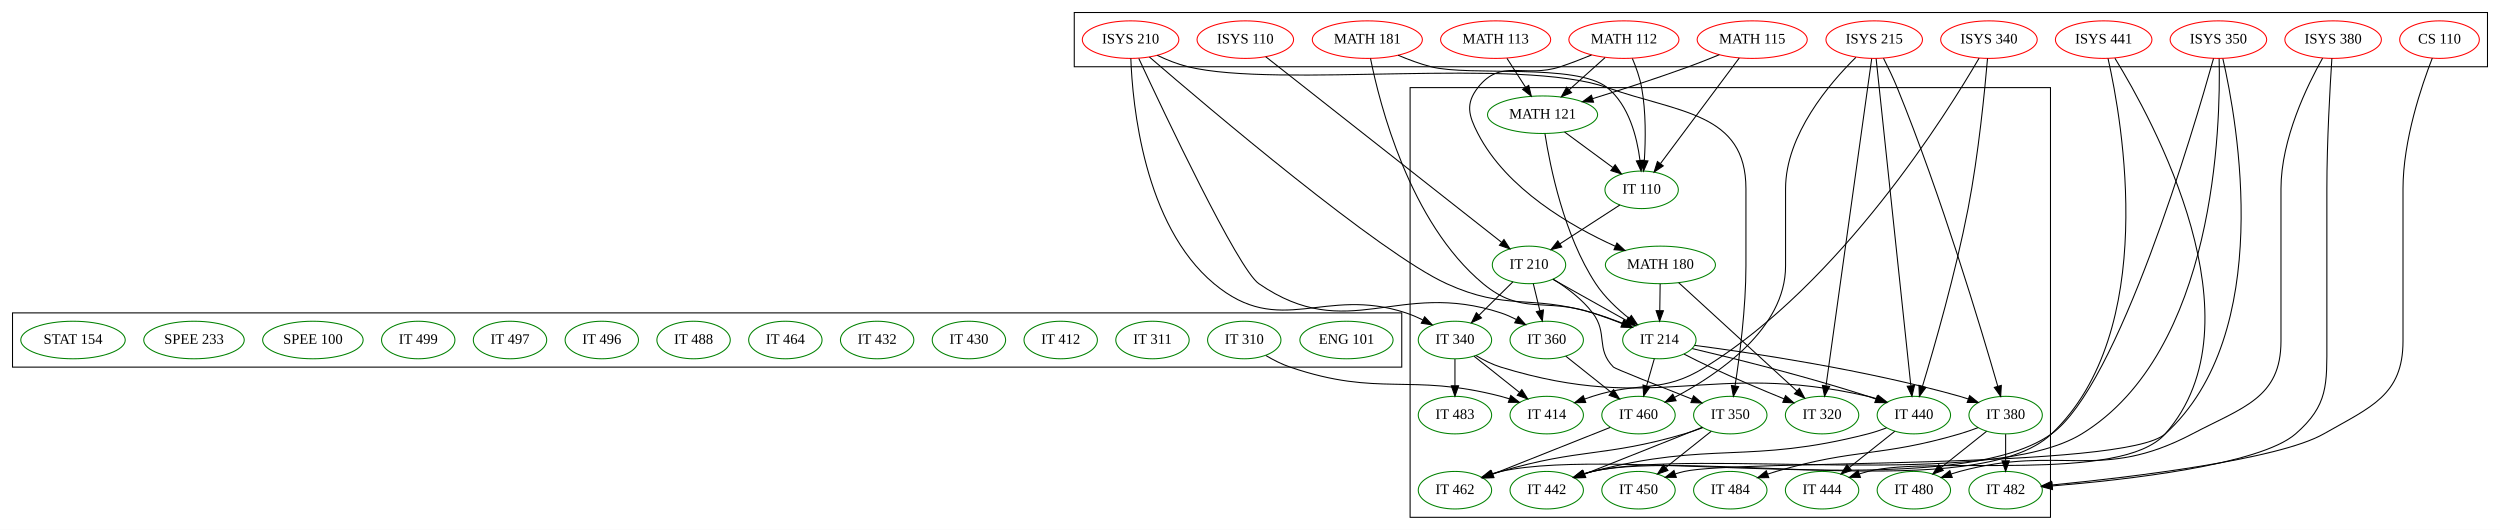
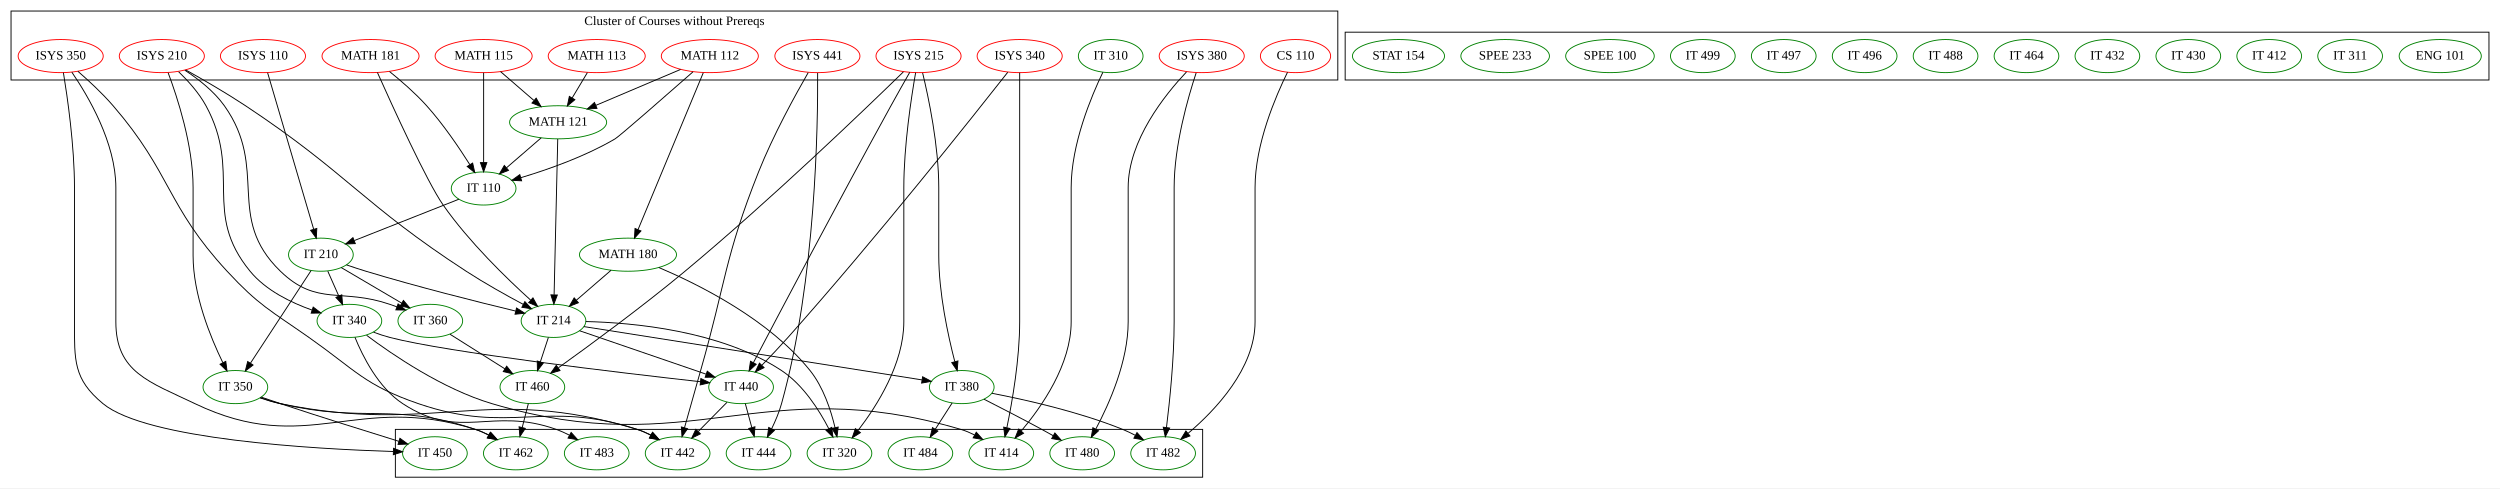
- <svg xmlns="http://www.w3.org/2000/svg" width="2397pt" height="508pt" viewBox="0.00 0.00 2397.00 508.00">
-   <g id="graph0" class="graph" transform="scale(1 1) rotate(0) translate(4 504)">
-     <polygon fill="white" stroke="transparent" points="-4,4 -4,-504 2393,-504 2393,4 -4,4" />
+ <svg xmlns="http://www.w3.org/2000/svg" width="2719pt" height="531pt" viewBox="0.00 0.00 2719.00 531.00">
+   <g id="graph0" class="graph" transform="scale(1 1) rotate(0) translate(4 527)">
+     <polygon fill="white" stroke="transparent" points="-4,4 -4,-527 2715,-527 2715,4 -4,4" />
    <g id="clust1" class="cluster">
-       <polygon fill="none" stroke="black" points="1348,-8 1348,-420 1962,-420 1962,-8 1348,-8" />
-     </g>
-     <g id="clust2" class="cluster">
-       <polygon fill="none" stroke="black" points="8,-152 8,-204 1340,-204 1340,-152 8,-152" />
+       <polygon fill="none" stroke="black" points="8,-440 8,-515 1451,-515 1451,-440 8,-440" />
+       <text text-anchor="middle" x="729.5" y="-499.8" font-family="Times New Roman,serif" font-size="14.00">Cluster of Courses without Prereqs</text>
    </g>
    <g id="clust3" class="cluster">
-       <polygon fill="none" stroke="black" points="1026,-440 1026,-492 2381,-492 2381,-440 1026,-440" />
+       <polygon fill="none" stroke="black" points="426,-8 426,-60 1304,-60 1304,-8 426,-8" />
+     </g>
+     <g id="clust4" class="cluster">
+       <polygon fill="none" stroke="black" points="1459,-440 1459,-492 2703,-492 2703,-440 1459,-440" />
    </g>
    <g id="node1" class="node">
-       <ellipse fill="none" stroke="green" cx="1570" cy="-322" rx="35.19" ry="18" />
-       <text text-anchor="middle" x="1570" y="-318.3" font-family="Times New Roman,serif" font-size="14.00">IT 110</text>
+       <ellipse fill="none" stroke="green" cx="522" cy="-322" rx="35.19" ry="18" />
+       <text text-anchor="middle" x="522" y="-318.3" font-family="Times New Roman,serif" font-size="14.00">IT 110</text>
    </g>
    <g id="node2" class="node">
-       <ellipse fill="none" stroke="green" cx="1462" cy="-250" rx="35.19" ry="18" />
-       <text text-anchor="middle" x="1462" y="-246.3" font-family="Times New Roman,serif" font-size="14.00">IT 210</text>
+       <ellipse fill="none" stroke="green" cx="345" cy="-250" rx="35.19" ry="18" />
+       <text text-anchor="middle" x="345" y="-246.3" font-family="Times New Roman,serif" font-size="14.00">IT 210</text>
    </g>
    <g id="edge5" class="edge">
-       <path fill="none" stroke="black" d="M1549.18,-307.5C1532.85,-296.92 1509.91,-282.05 1491.66,-270.22" />
-       <polygon fill="black" stroke="black" points="1493.42,-267.2 1483.13,-264.69 1489.62,-273.07 1493.42,-267.2" />
+       <path fill="none" stroke="black" d="M495.12,-310.37C464.75,-298.36 415.17,-278.75 381.36,-265.38" />
+       <polygon fill="black" stroke="black" points="382.43,-262.04 371.84,-261.62 379.86,-268.55 382.43,-262.04" />
    </g>
    <g id="node3" class="node">
-       <ellipse fill="none" stroke="green" cx="1587" cy="-178" rx="35.19" ry="18" />
-       <text text-anchor="middle" x="1587" y="-174.3" font-family="Times New Roman,serif" font-size="14.00">IT 214</text>
+       <ellipse fill="none" stroke="green" cx="598" cy="-178" rx="35.19" ry="18" />
+       <text text-anchor="middle" x="598" y="-174.3" font-family="Times New Roman,serif" font-size="14.00">IT 214</text>
    </g>
    <g id="edge7" class="edge">
-       <path fill="none" stroke="black" d="M1484.93,-236.16C1504.66,-225.11 1533.34,-209.05 1555.28,-196.77" />
-       <polygon fill="black" stroke="black" points="1557.2,-199.7 1564.22,-191.76 1553.78,-193.59 1557.2,-199.7" />
+       <path fill="none" stroke="black" d="M372.86,-238.9C379.74,-236.53 387.11,-234.09 394,-232 449.85,-215.08 515.29,-198.68 556.69,-188.71" />
+       <polygon fill="black" stroke="black" points="557.77,-192.05 566.68,-186.31 556.14,-185.24 557.77,-192.05" />
    </g>
    <g id="node5" class="node">
-       <ellipse fill="none" stroke="green" cx="1391" cy="-178" rx="35.19" ry="18" />
-       <text text-anchor="middle" x="1391" y="-174.3" font-family="Times New Roman,serif" font-size="14.00">IT 340</text>
+       <ellipse fill="none" stroke="green" cx="376" cy="-178" rx="35.19" ry="18" />
+       <text text-anchor="middle" x="376" y="-174.3" font-family="Times New Roman,serif" font-size="14.00">IT 340</text>
    </g>
    <g id="edge15" class="edge">
-       <path fill="none" stroke="black" d="M1446.59,-233.81C1437.14,-224.49 1424.86,-212.38 1414.24,-201.91" />
-       <polygon fill="black" stroke="black" points="1416.45,-199.17 1406.87,-194.64 1411.53,-204.16 1416.45,-199.17" />
+       <path fill="none" stroke="black" d="M352.5,-232.05C356.08,-223.97 360.45,-214.12 364.44,-205.11" />
+       <polygon fill="black" stroke="black" points="367.72,-206.35 368.56,-195.79 361.32,-203.52 367.72,-206.35" />
    </g>
    <g id="node6" class="node">
-       <ellipse fill="none" stroke="green" cx="1655" cy="-106" rx="35.19" ry="18" />
-       <text text-anchor="middle" x="1655" y="-102.3" font-family="Times New Roman,serif" font-size="14.00">IT 350</text>
+       <ellipse fill="none" stroke="green" cx="252" cy="-106" rx="35.19" ry="18" />
+       <text text-anchor="middle" x="252" y="-102.3" font-family="Times New Roman,serif" font-size="14.00">IT 350</text>
    </g>
    <g id="edge17" class="edge">
-       <path fill="none" stroke="black" d="M1485.14,-236.36C1497.78,-228.47 1512.87,-217.29 1523,-204 1538.01,-184.31 1525.62,-169.64 1543,-152 1544.44,-150.54 1586.12,-133.99 1618.22,-121.38" />
-       <polygon fill="black" stroke="black" points="1619.79,-124.53 1627.82,-117.61 1617.23,-118.01 1619.79,-124.53" />
+       <path fill="none" stroke="black" d="M334.33,-232.71C318.16,-208.02 287.32,-160.93 268.32,-131.92" />
+       <polygon fill="black" stroke="black" points="271.24,-129.98 262.83,-123.54 265.38,-133.82 271.24,-129.98" />
    </g>
    <g id="node7" class="node">
-       <ellipse fill="none" stroke="green" cx="1479" cy="-178" rx="35.19" ry="18" />
-       <text text-anchor="middle" x="1479" y="-174.3" font-family="Times New Roman,serif" font-size="14.00">IT 360</text>
+       <ellipse fill="none" stroke="green" cx="464" cy="-178" rx="35.19" ry="18" />
+       <text text-anchor="middle" x="464" y="-174.3" font-family="Times New Roman,serif" font-size="14.00">IT 360</text>
    </g>
    <g id="edge19" class="edge">
-       <path fill="none" stroke="black" d="M1466.12,-232.05C1468.01,-224.26 1470.3,-214.82 1472.42,-206.08" />
-       <polygon fill="black" stroke="black" points="1475.85,-206.82 1474.8,-196.28 1469.04,-205.17 1475.85,-206.82" />
+       <path fill="none" stroke="black" d="M367.1,-236C385.61,-225.11 412.22,-209.46 432.88,-197.31" />
+       <polygon fill="black" stroke="black" points="434.77,-200.26 441.61,-192.17 431.22,-194.22 434.77,-200.26" />
    </g>
    <g id="node4" class="node">
-       <ellipse fill="none" stroke="green" cx="1743" cy="-106" rx="35.19" ry="18" />
-       <text text-anchor="middle" x="1743" y="-102.3" font-family="Times New Roman,serif" font-size="14.00">IT 320</text>
+       <ellipse fill="none" stroke="green" cx="909" cy="-34" rx="35.19" ry="18" />
+       <text text-anchor="middle" x="909" y="-30.3" font-family="Times New Roman,serif" font-size="14.00">IT 320</text>
    </g>
    <g id="edge12" class="edge">
-       <path fill="none" stroke="black" d="M1610.75,-164.44C1618.72,-160.34 1627.69,-155.86 1636,-152 1659.19,-141.22 1685.68,-130.07 1706.51,-121.57" />
-       <polygon fill="black" stroke="black" points="1707.99,-124.74 1715.94,-117.74 1705.35,-118.26 1707.99,-124.74" />
+       <path fill="none" stroke="black" d="M633.1,-177.29C684.1,-176.09 779.83,-167.61 846,-124 869.47,-108.53 886.91,-81.07 897.42,-60.72" />
+       <polygon fill="black" stroke="black" points="900.6,-62.19 901.88,-51.67 894.32,-59.09 900.6,-62.19" />
    </g>
    <g id="node8" class="node">
-       <ellipse fill="none" stroke="green" cx="1919" cy="-106" rx="35.19" ry="18" />
-       <text text-anchor="middle" x="1919" y="-102.3" font-family="Times New Roman,serif" font-size="14.00">IT 380</text>
+       <ellipse fill="none" stroke="green" cx="1042" cy="-106" rx="35.19" ry="18" />
+       <text text-anchor="middle" x="1042" y="-102.3" font-family="Times New Roman,serif" font-size="14.00">IT 380</text>
    </g>
    <g id="edge21" class="edge">
-       <path fill="none" stroke="black" d="M1620.72,-172.87C1674.99,-165.77 1784.73,-149.5 1875,-124 1877.64,-123.25 1880.35,-122.41 1883.05,-121.51" />
-       <polygon fill="black" stroke="black" points="1884.5,-124.71 1892.75,-118.06 1882.15,-118.12 1884.5,-124.71" />
+       <path fill="none" stroke="black" d="M631.01,-171.8C710.08,-159.33 910.3,-127.76 998.8,-113.81" />
+       <polygon fill="black" stroke="black" points="999.44,-117.25 1008.77,-112.24 998.35,-110.34 999.44,-117.25" />
    </g>
    <g id="node10" class="node">
-       <ellipse fill="none" stroke="green" cx="1831" cy="-106" rx="35.19" ry="18" />
-       <text text-anchor="middle" x="1831" y="-102.3" font-family="Times New Roman,serif" font-size="14.00">IT 440</text>
+       <ellipse fill="none" stroke="green" cx="802" cy="-106" rx="35.19" ry="18" />
+       <text text-anchor="middle" x="802" y="-102.3" font-family="Times New Roman,serif" font-size="14.00">IT 440</text>
    </g>
    <g id="edge26" class="edge">
-       <path fill="none" stroke="black" d="M1618.49,-169.79C1658.15,-160.44 1728.23,-143.08 1787,-124 1789.54,-123.18 1792.15,-122.28 1794.77,-121.36" />
-       <polygon fill="black" stroke="black" points="1796,-124.63 1804.18,-117.9 1793.58,-118.06 1796,-124.63" />
+       <path fill="none" stroke="black" d="M626.37,-167.27C662.19,-154.97 723.98,-133.77 763.9,-120.07" />
+       <polygon fill="black" stroke="black" points="765.22,-123.32 773.55,-116.76 762.95,-116.7 765.22,-123.32" />
    </g>
    <g id="node14" class="node">
-       <ellipse fill="none" stroke="green" cx="1567" cy="-106" rx="35.19" ry="18" />
-       <text text-anchor="middle" x="1567" y="-102.3" font-family="Times New Roman,serif" font-size="14.00">IT 460</text>
+       <ellipse fill="none" stroke="green" cx="575" cy="-106" rx="35.19" ry="18" />
+       <text text-anchor="middle" x="575" y="-102.3" font-family="Times New Roman,serif" font-size="14.00">IT 460</text>
    </g>
    <g id="edge38" class="edge">
-       <path fill="none" stroke="black" d="M1582.16,-160.05C1579.93,-152.26 1577.23,-142.82 1574.74,-134.08" />
-       <polygon fill="black" stroke="black" points="1578.05,-132.93 1571.94,-124.28 1571.32,-134.85 1578.05,-132.93" />
+       <path fill="none" stroke="black" d="M592.43,-160.05C589.8,-152.06 586.61,-142.33 583.67,-133.4" />
+       <polygon fill="black" stroke="black" points="586.96,-132.2 580.52,-123.79 580.31,-134.38 586.96,-132.2" />
    </g>
    <g id="node9" class="node">
-       <ellipse fill="none" stroke="green" cx="1479" cy="-106" rx="35.19" ry="18" />
-       <text text-anchor="middle" x="1479" y="-102.3" font-family="Times New Roman,serif" font-size="14.00">IT 414</text>
+       <ellipse fill="none" stroke="green" cx="1085" cy="-34" rx="35.19" ry="18" />
+       <text text-anchor="middle" x="1085" y="-30.3" font-family="Times New Roman,serif" font-size="14.00">IT 414</text>
    </g>
    <g id="edge24" class="edge">
-       <path fill="none" stroke="black" d="M1409.23,-162.5C1421.86,-152.45 1438.85,-138.93 1452.91,-127.75" />
-       <polygon fill="black" stroke="black" points="1455.14,-130.45 1460.79,-121.49 1450.78,-124.97 1455.14,-130.45" />
+       <path fill="none" stroke="black" d="M394.71,-162.32C422.57,-141.42 477.45,-103.87 531,-88 748.66,-23.51 823.2,-123.99 1041,-60 1046.03,-58.52 1051.11,-56.37 1055.94,-53.94" />
+       <polygon fill="black" stroke="black" points="1057.78,-56.93 1064.85,-49.04 1054.4,-50.8 1057.78,-56.93" />
    </g>
    <g id="edge27" class="edge">
-       <path fill="none" stroke="black" d="M1411.19,-163.08C1418.39,-158.78 1426.77,-154.53 1435,-152 1585.02,-105.92 1633.98,-158.87 1787,-124 1789.84,-123.35 1792.75,-122.55 1795.64,-121.66" />
-       <polygon fill="black" stroke="black" points="1797.01,-124.9 1805.33,-118.34 1794.74,-118.27 1797.01,-124.9" />
+       <path fill="none" stroke="black" d="M402.2,-165.74C407.98,-163.58 414.13,-161.52 420,-160 483.14,-143.66 671.43,-121.49 757.81,-111.83" />
+       <polygon fill="black" stroke="black" points="758.27,-115.3 767.82,-110.72 757.5,-108.35 758.27,-115.3" />
    </g>
    <g id="node18" class="node">
-       <ellipse fill="none" stroke="green" cx="1391" cy="-106" rx="35.19" ry="18" />
-       <text text-anchor="middle" x="1391" y="-102.3" font-family="Times New Roman,serif" font-size="14.00">IT 483</text>
+       <ellipse fill="none" stroke="green" cx="645" cy="-34" rx="35.19" ry="18" />
+       <text text-anchor="middle" x="645" y="-30.3" font-family="Times New Roman,serif" font-size="14.00">IT 483</text>
    </g>
    <g id="edge49" class="edge">
-       <path fill="none" stroke="black" d="M1391,-159.7C1391,-151.98 1391,-142.71 1391,-134.11" />
-       <polygon fill="black" stroke="black" points="1394.5,-134.1 1391,-124.1 1387.5,-134.1 1394.5,-134.1" />
+       <path fill="none" stroke="black" d="M382.06,-160.15C390.4,-139.58 407.46,-105.38 434,-88 496.96,-46.78 530.09,-85.2 601,-60 605.72,-58.32 610.52,-56.15 615.13,-53.79" />
+       <polygon fill="black" stroke="black" points="617.16,-56.67 624.24,-48.78 613.79,-50.54 617.16,-56.67" />
    </g>
    <g id="node11" class="node">
-       <ellipse fill="none" stroke="green" cx="1479" cy="-34" rx="35.19" ry="18" />
-       <text text-anchor="middle" x="1479" y="-30.3" font-family="Times New Roman,serif" font-size="14.00">IT 442</text>
+       <ellipse fill="none" stroke="green" cx="733" cy="-34" rx="35.19" ry="18" />
+       <text text-anchor="middle" x="733" y="-30.3" font-family="Times New Roman,serif" font-size="14.00">IT 442</text>
    </g>
    <g id="edge30" class="edge">
-       <path fill="none" stroke="black" d="M1627.89,-94.22C1597.7,-82.21 1548.75,-62.74 1515.28,-49.43" />
-       <polygon fill="black" stroke="black" points="1516.44,-46.13 1505.86,-45.68 1513.85,-52.63 1516.44,-46.13" />
+       <path fill="none" stroke="black" d="M278.86,-94.27C285.96,-91.82 293.68,-89.51 301,-88 470.34,-53.14 523.54,-110.16 689,-60 694.02,-58.48 699.09,-56.31 703.92,-53.87" />
+       <polygon fill="black" stroke="black" points="705.76,-56.85 712.82,-48.96 702.38,-50.72 705.76,-56.85" />
    </g>
    <g id="node13" class="node">
-       <ellipse fill="none" stroke="green" cx="1567" cy="-34" rx="35.19" ry="18" />
-       <text text-anchor="middle" x="1567" y="-30.3" font-family="Times New Roman,serif" font-size="14.00">IT 450</text>
+       <ellipse fill="none" stroke="green" cx="469" cy="-34" rx="35.19" ry="18" />
+       <text text-anchor="middle" x="469" y="-30.3" font-family="Times New Roman,serif" font-size="14.00">IT 450</text>
    </g>
    <g id="edge36" class="edge">
-       <path fill="none" stroke="black" d="M1636.77,-90.5C1624.14,-80.45 1607.15,-66.93 1593.09,-55.75" />
-       <polygon fill="black" stroke="black" points="1595.22,-52.97 1585.21,-49.49 1590.86,-58.45 1595.22,-52.97" />
+       <path fill="none" stroke="black" d="M280.2,-95.06C287,-92.71 294.25,-90.24 301,-88 345,-73.43 395.78,-57.54 429.89,-46.99" />
+       <polygon fill="black" stroke="black" points="430.96,-50.33 439.48,-44.03 428.89,-43.64 430.96,-50.33" />
    </g>
    <g id="node15" class="node">
-       <ellipse fill="none" stroke="green" cx="1391" cy="-34" rx="35.19" ry="18" />
-       <text text-anchor="middle" x="1391" y="-30.3" font-family="Times New Roman,serif" font-size="14.00">IT 462</text>
+       <ellipse fill="none" stroke="green" cx="557" cy="-34" rx="35.19" ry="18" />
+       <text text-anchor="middle" x="557" y="-30.3" font-family="Times New Roman,serif" font-size="14.00">IT 462</text>
    </g>
    <g id="edge41" class="edge">
-       <path fill="none" stroke="black" d="M1628.72,-94.03C1622.94,-91.84 1616.82,-89.71 1611,-88 1534.38,-65.53 1511.62,-74.47 1435,-52 1432.36,-51.23 1429.67,-50.37 1426.96,-49.45" />
-       <polygon fill="black" stroke="black" points="1427.87,-46.06 1417.28,-45.97 1425.51,-52.65 1427.87,-46.06" />
+       <path fill="none" stroke="black" d="M279.18,-94.47C286.21,-92.06 293.82,-89.7 301,-88 393.48,-66.09 422.9,-90.26 513,-60 517.75,-58.41 522.56,-56.28 527.18,-53.94" />
+       <polygon fill="black" stroke="black" points="529.21,-56.82 536.29,-48.94 525.84,-50.69 529.21,-56.82" />
    </g>
    <g id="edge39" class="edge">
-       <path fill="none" stroke="black" d="M1497.23,-162.5C1509.86,-152.45 1526.85,-138.93 1540.91,-127.75" />
-       <polygon fill="black" stroke="black" points="1543.14,-130.45 1548.79,-121.49 1538.78,-124.97 1543.14,-130.45" />
+       <path fill="none" stroke="black" d="M485.4,-163.5C502.37,-152.8 526.28,-137.72 545.13,-125.83" />
+       <polygon fill="black" stroke="black" points="547.07,-128.75 553.66,-120.46 543.34,-122.83 547.07,-128.75" />
    </g>
    <g id="node16" class="node">
-       <ellipse fill="none" stroke="green" cx="1831" cy="-34" rx="35.19" ry="18" />
-       <text text-anchor="middle" x="1831" y="-30.3" font-family="Times New Roman,serif" font-size="14.00">IT 480</text>
+       <ellipse fill="none" stroke="green" cx="1173" cy="-34" rx="35.19" ry="18" />
+       <text text-anchor="middle" x="1173" y="-30.3" font-family="Times New Roman,serif" font-size="14.00">IT 480</text>
    </g>
    <g id="edge44" class="edge">
-       <path fill="none" stroke="black" d="M1900.77,-90.5C1888.14,-80.45 1871.15,-66.93 1857.09,-55.75" />
-       <polygon fill="black" stroke="black" points="1859.22,-52.97 1849.21,-49.49 1854.86,-58.45 1859.22,-52.97" />
+       <path fill="none" stroke="black" d="M1066.14,-92.84C1083.67,-83.92 1107.92,-71.43 1129,-60 1133.02,-57.82 1137.22,-55.49 1141.37,-53.17" />
+       <polygon fill="black" stroke="black" points="1143.27,-56.11 1150.26,-48.15 1139.83,-50.02 1143.27,-56.11" />
    </g>
    <g id="node17" class="node">
-       <ellipse fill="none" stroke="green" cx="1919" cy="-34" rx="35.19" ry="18" />
-       <text text-anchor="middle" x="1919" y="-30.3" font-family="Times New Roman,serif" font-size="14.00">IT 482</text>
+       <ellipse fill="none" stroke="green" cx="1261" cy="-34" rx="35.19" ry="18" />
+       <text text-anchor="middle" x="1261" y="-30.3" font-family="Times New Roman,serif" font-size="14.00">IT 482</text>
    </g>
    <g id="edge46" class="edge">
-       <path fill="none" stroke="black" d="M1919,-87.7C1919,-79.98 1919,-70.71 1919,-62.11" />
-       <polygon fill="black" stroke="black" points="1922.5,-62.1 1919,-52.1 1915.5,-62.1 1922.5,-62.1" />
+       <path fill="none" stroke="black" d="M1074.75,-99.28C1110.54,-92.41 1169.16,-79.34 1217,-60 1221.55,-58.16 1226.2,-55.94 1230.7,-53.58" />
+       <polygon fill="black" stroke="black" points="1232.58,-56.54 1239.64,-48.64 1229.19,-50.42 1232.58,-56.54" />
    </g>
    <g id="node19" class="node">
-       <ellipse fill="none" stroke="green" cx="1655" cy="-34" rx="35.19" ry="18" />
-       <text text-anchor="middle" x="1655" y="-30.3" font-family="Times New Roman,serif" font-size="14.00">IT 484</text>
+       <ellipse fill="none" stroke="green" cx="997" cy="-34" rx="35.19" ry="18" />
+       <text text-anchor="middle" x="997" y="-30.3" font-family="Times New Roman,serif" font-size="14.00">IT 484</text>
    </g>
    <g id="edge50" class="edge">
-       <path fill="none" stroke="black" d="M1892.72,-94.03C1886.94,-91.84 1880.82,-89.71 1875,-88 1798.38,-65.53 1775.62,-74.47 1699,-52 1696.36,-51.23 1693.67,-50.37 1690.96,-49.45" />
-       <polygon fill="black" stroke="black" points="1691.87,-46.06 1681.28,-45.97 1689.51,-52.65 1691.87,-46.06" />
+       <path fill="none" stroke="black" d="M1031.56,-88.76C1026.13,-80.32 1019.37,-69.8 1013.27,-60.31" />
+       <polygon fill="black" stroke="black" points="1016.04,-58.15 1007.69,-51.63 1010.16,-61.94 1016.04,-58.15" />
    </g>
    <g id="edge31" class="edge">
-       <path fill="none" stroke="black" d="M1804.8,-93.73C1799.02,-91.57 1792.87,-89.51 1787,-88 1672.32,-58.46 1637.68,-81.54 1523,-52 1520.34,-51.32 1517.62,-50.52 1514.91,-49.65" />
-       <polygon fill="black" stroke="black" points="1515.79,-46.25 1505.2,-46.27 1513.49,-52.86 1515.79,-46.25" />
+       <path fill="none" stroke="black" d="M786.69,-89.46C777.49,-80.13 765.61,-68.09 755.38,-57.7" />
+       <polygon fill="black" stroke="black" points="757.78,-55.16 748.27,-50.49 752.8,-60.07 757.78,-55.16" />
    </g>
    <g id="node12" class="node">
-       <ellipse fill="none" stroke="green" cx="1743" cy="-34" rx="35.19" ry="18" />
-       <text text-anchor="middle" x="1743" y="-30.3" font-family="Times New Roman,serif" font-size="14.00">IT 444</text>
+       <ellipse fill="none" stroke="green" cx="821" cy="-34" rx="35.19" ry="18" />
+       <text text-anchor="middle" x="821" y="-30.3" font-family="Times New Roman,serif" font-size="14.00">IT 444</text>
    </g>
    <g id="edge34" class="edge">
-       <path fill="none" stroke="black" d="M1812.77,-90.5C1800.14,-80.45 1783.15,-66.93 1769.09,-55.75" />
-       <polygon fill="black" stroke="black" points="1771.22,-52.97 1761.21,-49.49 1766.86,-58.45 1771.22,-52.97" />
+       <path fill="none" stroke="black" d="M806.6,-88.05C808.71,-80.26 811.28,-70.82 813.65,-62.08" />
+       <polygon fill="black" stroke="black" points="817.07,-62.84 816.31,-52.28 810.31,-61.01 817.07,-62.84" />
    </g>
    <g id="edge42" class="edge">
-       <path fill="none" stroke="black" d="M1539.89,-94.22C1509.7,-82.21 1460.75,-62.74 1427.28,-49.43" />
-       <polygon fill="black" stroke="black" points="1428.44,-46.13 1417.86,-45.68 1425.85,-52.63 1428.44,-46.13" />
+       <path fill="none" stroke="black" d="M570.64,-88.05C568.64,-80.26 566.21,-70.82 563.96,-62.08" />
+       <polygon fill="black" stroke="black" points="567.32,-61.09 561.44,-52.28 560.54,-62.83 567.32,-61.09" />
    </g>
    <g id="node20" class="node">
-       <ellipse fill="none" stroke="green" cx="1475" cy="-394" rx="52.79" ry="18" />
-       <text text-anchor="middle" x="1475" y="-390.3" font-family="Times New Roman,serif" font-size="14.00">MATH 121</text>
+       <ellipse fill="none" stroke="green" cx="603" cy="-394" rx="52.79" ry="18" />
+       <text text-anchor="middle" x="603" y="-390.3" font-family="Times New Roman,serif" font-size="14.00">MATH 121</text>
    </g>
    <g id="edge3" class="edge">
-       <path fill="none" stroke="black" d="M1496.08,-377.46C1509.7,-367.43 1527.57,-354.27 1542.32,-343.4" />
-       <polygon fill="black" stroke="black" points="1544.62,-346.05 1550.59,-337.3 1540.47,-340.41 1544.62,-346.05" />
+       <path fill="none" stroke="black" d="M584.62,-377.12C573.44,-367.45 559.01,-354.99 546.83,-344.46" />
+       <polygon fill="black" stroke="black" points="549.05,-341.75 539.2,-337.86 544.48,-347.05 549.05,-341.75" />
    </g>
    <g id="edge8" class="edge">
-       <path fill="none" stroke="black" d="M1477.32,-375.7C1482.14,-344.7 1495.42,-278.56 1526,-232 1534.37,-219.26 1546.62,-207.79 1557.95,-198.8" />
-       <polygon fill="black" stroke="black" points="1560.12,-201.55 1565.97,-192.72 1555.89,-195.98 1560.12,-201.55" />
+       <path fill="none" stroke="black" d="M602.6,-375.85C601.73,-338.83 599.69,-251.18 598.64,-206.39" />
+       <polygon fill="black" stroke="black" points="602.14,-206.15 598.4,-196.23 595.14,-206.31 602.14,-206.15" />
    </g>
    <g id="node21" class="node">
-       <ellipse fill="none" stroke="green" cx="1588" cy="-250" rx="52.79" ry="18" />
-       <text text-anchor="middle" x="1588" y="-246.3" font-family="Times New Roman,serif" font-size="14.00">MATH 180</text>
+       <ellipse fill="none" stroke="green" cx="679" cy="-250" rx="52.79" ry="18" />
+       <text text-anchor="middle" x="679" y="-246.3" font-family="Times New Roman,serif" font-size="14.00">MATH 180</text>
    </g>
    <g id="edge9" class="edge">
-       <path fill="none" stroke="black" d="M1587.75,-231.7C1587.64,-223.98 1587.51,-214.71 1587.39,-206.11" />
-       <polygon fill="black" stroke="black" points="1590.89,-206.05 1587.24,-196.1 1583.89,-206.15 1590.89,-206.05" />
+       <path fill="none" stroke="black" d="M660.62,-233.12C649.44,-223.45 635.01,-210.99 622.83,-200.46" />
+       <polygon fill="black" stroke="black" points="625.05,-197.75 615.2,-193.86 620.48,-203.05 625.05,-197.75" />
    </g>
    <g id="edge13" class="edge">
-       <path fill="none" stroke="black" d="M1605.48,-232.99C1633.21,-207.58 1687.37,-157.96 1718.82,-129.16" />
-       <polygon fill="black" stroke="black" points="1721.28,-131.64 1726.29,-122.31 1716.55,-126.48 1721.28,-131.64" />
+       <path fill="none" stroke="black" d="M712.55,-236.04C756.29,-217.52 832.47,-179.48 877,-124 891.48,-105.96 899.72,-80.81 904.19,-61.85" />
+       <polygon fill="black" stroke="black" points="907.62,-62.55 906.31,-52.04 900.78,-61.08 907.62,-62.55" />
    </g>
    <g id="node22" class="node">
-       <ellipse fill="none" stroke="green" cx="1287" cy="-178" rx="44.69" ry="18" />
-       <text text-anchor="middle" x="1287" y="-174.3" font-family="Times New Roman,serif" font-size="14.00">ENG 101</text>
+       <ellipse fill="none" stroke="green" cx="2650" cy="-466" rx="44.69" ry="18" />
+       <text text-anchor="middle" x="2650" y="-462.3" font-family="Times New Roman,serif" font-size="14.00">ENG 101</text>
    </g>
    <g id="node23" class="node">
-       <ellipse fill="none" stroke="green" cx="1189" cy="-178" rx="35.19" ry="18" />
-       <text text-anchor="middle" x="1189" y="-174.3" font-family="Times New Roman,serif" font-size="14.00">IT 310</text>
+       <ellipse fill="none" stroke="green" cx="1204" cy="-466" rx="35.19" ry="18" />
+       <text text-anchor="middle" x="1204" y="-462.3" font-family="Times New Roman,serif" font-size="14.00">IT 310</text>
    </g>
    <g id="edge23" class="edge">
-       <path fill="none" stroke="black" d="M1209.72,-163.09C1216.83,-158.9 1225.01,-154.71 1233,-152 1318.83,-122.87 1347.25,-146.71 1435,-124 1437.66,-123.31 1440.38,-122.51 1443.09,-121.64" />
-       <polygon fill="black" stroke="black" points="1444.51,-124.85 1452.8,-118.26 1442.21,-118.24 1444.51,-124.85" />
+       <path fill="none" stroke="black" d="M1195.5,-448.44C1182.97,-422.45 1161,-370.14 1161,-323 1161,-323 1161,-323 1161,-177 1161,-130.63 1129.1,-84.74 1106.64,-58.18" />
+       <polygon fill="black" stroke="black" points="1109.22,-55.81 1100.02,-50.57 1103.94,-60.41 1109.22,-55.81" />
    </g>
    <g id="node24" class="node">
-       <ellipse fill="none" stroke="green" cx="1101" cy="-178" rx="35.19" ry="18" />
-       <text text-anchor="middle" x="1101" y="-174.3" font-family="Times New Roman,serif" font-size="14.00">IT 311</text>
+       <ellipse fill="none" stroke="green" cx="2552" cy="-466" rx="35.19" ry="18" />
+       <text text-anchor="middle" x="2552" y="-462.3" font-family="Times New Roman,serif" font-size="14.00">IT 311</text>
    </g>
    <g id="node25" class="node">
-       <ellipse fill="none" stroke="green" cx="1013" cy="-178" rx="35.19" ry="18" />
-       <text text-anchor="middle" x="1013" y="-174.3" font-family="Times New Roman,serif" font-size="14.00">IT 412</text>
+       <ellipse fill="none" stroke="green" cx="2464" cy="-466" rx="35.19" ry="18" />
+       <text text-anchor="middle" x="2464" y="-462.3" font-family="Times New Roman,serif" font-size="14.00">IT 412</text>
    </g>
    <g id="node26" class="node">
-       <ellipse fill="none" stroke="green" cx="925" cy="-178" rx="35.19" ry="18" />
-       <text text-anchor="middle" x="925" y="-174.3" font-family="Times New Roman,serif" font-size="14.00">IT 430</text>
+       <ellipse fill="none" stroke="green" cx="2376" cy="-466" rx="35.19" ry="18" />
+       <text text-anchor="middle" x="2376" y="-462.3" font-family="Times New Roman,serif" font-size="14.00">IT 430</text>
    </g>
    <g id="node27" class="node">
-       <ellipse fill="none" stroke="green" cx="837" cy="-178" rx="35.19" ry="18" />
-       <text text-anchor="middle" x="837" y="-174.3" font-family="Times New Roman,serif" font-size="14.00">IT 432</text>
+       <ellipse fill="none" stroke="green" cx="2288" cy="-466" rx="35.19" ry="18" />
+       <text text-anchor="middle" x="2288" y="-462.3" font-family="Times New Roman,serif" font-size="14.00">IT 432</text>
    </g>
    <g id="node28" class="node">
-       <ellipse fill="none" stroke="green" cx="749" cy="-178" rx="35.19" ry="18" />
-       <text text-anchor="middle" x="749" y="-174.3" font-family="Times New Roman,serif" font-size="14.00">IT 464</text>
+       <ellipse fill="none" stroke="green" cx="2200" cy="-466" rx="35.19" ry="18" />
+       <text text-anchor="middle" x="2200" y="-462.3" font-family="Times New Roman,serif" font-size="14.00">IT 464</text>
    </g>
    <g id="node29" class="node">
-       <ellipse fill="none" stroke="green" cx="661" cy="-178" rx="35.19" ry="18" />
-       <text text-anchor="middle" x="661" y="-174.3" font-family="Times New Roman,serif" font-size="14.00">IT 488</text>
+       <ellipse fill="none" stroke="green" cx="2112" cy="-466" rx="35.19" ry="18" />
+       <text text-anchor="middle" x="2112" y="-462.3" font-family="Times New Roman,serif" font-size="14.00">IT 488</text>
    </g>
    <g id="node30" class="node">
-       <ellipse fill="none" stroke="green" cx="573" cy="-178" rx="35.19" ry="18" />
-       <text text-anchor="middle" x="573" y="-174.3" font-family="Times New Roman,serif" font-size="14.00">IT 496</text>
+       <ellipse fill="none" stroke="green" cx="2024" cy="-466" rx="35.19" ry="18" />
+       <text text-anchor="middle" x="2024" y="-462.3" font-family="Times New Roman,serif" font-size="14.00">IT 496</text>
    </g>
    <g id="node31" class="node">
-       <ellipse fill="none" stroke="green" cx="485" cy="-178" rx="35.19" ry="18" />
-       <text text-anchor="middle" x="485" y="-174.3" font-family="Times New Roman,serif" font-size="14.00">IT 497</text>
+       <ellipse fill="none" stroke="green" cx="1936" cy="-466" rx="35.19" ry="18" />
+       <text text-anchor="middle" x="1936" y="-462.3" font-family="Times New Roman,serif" font-size="14.00">IT 497</text>
    </g>
    <g id="node32" class="node">
-       <ellipse fill="none" stroke="green" cx="397" cy="-178" rx="35.19" ry="18" />
-       <text text-anchor="middle" x="397" y="-174.3" font-family="Times New Roman,serif" font-size="14.00">IT 499</text>
+       <ellipse fill="none" stroke="green" cx="1848" cy="-466" rx="35.19" ry="18" />
+       <text text-anchor="middle" x="1848" y="-462.3" font-family="Times New Roman,serif" font-size="14.00">IT 499</text>
    </g>
    <g id="node33" class="node">
-       <ellipse fill="none" stroke="green" cx="296" cy="-178" rx="48.19" ry="18" />
-       <text text-anchor="middle" x="296" y="-174.3" font-family="Times New Roman,serif" font-size="14.00">SPEE 100</text>
+       <ellipse fill="none" stroke="green" cx="1747" cy="-466" rx="48.19" ry="18" />
+       <text text-anchor="middle" x="1747" y="-462.3" font-family="Times New Roman,serif" font-size="14.00">SPEE 100</text>
    </g>
    <g id="node34" class="node">
-       <ellipse fill="none" stroke="green" cx="182" cy="-178" rx="48.19" ry="18" />
-       <text text-anchor="middle" x="182" y="-174.3" font-family="Times New Roman,serif" font-size="14.00">SPEE 233</text>
+       <ellipse fill="none" stroke="green" cx="1633" cy="-466" rx="48.19" ry="18" />
+       <text text-anchor="middle" x="1633" y="-462.3" font-family="Times New Roman,serif" font-size="14.00">SPEE 233</text>
    </g>
    <g id="node35" class="node">
-       <ellipse fill="none" stroke="green" cx="66" cy="-178" rx="50.09" ry="18" />
-       <text text-anchor="middle" x="66" y="-174.3" font-family="Times New Roman,serif" font-size="14.00">STAT 154</text>
+       <ellipse fill="none" stroke="green" cx="1517" cy="-466" rx="50.09" ry="18" />
+       <text text-anchor="middle" x="1517" y="-462.3" font-family="Times New Roman,serif" font-size="14.00">STAT 154</text>
    </g>
    <g id="node36" class="node">
-       <ellipse fill="none" stroke="red" cx="1553" cy="-466" rx="52.79" ry="18" />
-       <text text-anchor="middle" x="1553" y="-462.3" font-family="Times New Roman,serif" font-size="14.00">MATH 112</text>
+       <ellipse fill="none" stroke="red" cx="768" cy="-466" rx="52.79" ry="18" />
+       <text text-anchor="middle" x="768" y="-462.3" font-family="Times New Roman,serif" font-size="14.00">MATH 112</text>
    </g>
    <g id="edge1" class="edge">
-       <path fill="none" stroke="black" d="M1561.13,-447.9C1564.61,-439.66 1568.26,-429.53 1570,-420 1574.26,-396.66 1573.83,-369.62 1572.58,-350.03" />
-       <polygon fill="black" stroke="black" points="1576.07,-349.7 1571.83,-339.99 1569.09,-350.22 1576.07,-349.7" />
+       <path fill="none" stroke="black" d="M749.71,-448.9C721.4,-424.02 669.7,-378.78 665,-376 632.54,-356.82 591.95,-342.58 562.31,-333.71" />
+       <polygon fill="black" stroke="black" points="563.29,-330.35 552.71,-330.92 561.33,-337.07 563.29,-330.35" />
    </g>
    <g id="edge52" class="edge">
-       <path fill="none" stroke="black" d="M1534.91,-448.76C1524.67,-439.58 1511.7,-427.94 1500.45,-417.84" />
-       <polygon fill="black" stroke="black" points="1502.77,-415.22 1492.99,-411.15 1498.1,-420.43 1502.77,-415.22" />
+       <path fill="none" stroke="black" d="M736.19,-451.5C709.94,-440.37 672.51,-424.49 644.01,-412.4" />
+       <polygon fill="black" stroke="black" points="645.29,-409.14 634.72,-408.46 642.55,-415.58 645.29,-409.14" />
    </g>
    <g id="edge54" class="edge">
-       <path fill="none" stroke="black" d="M1521.97,-451.3C1512.46,-447.36 1501.89,-443.26 1492,-440 1457.6,-428.66 1435.25,-448.58 1413,-420 1400.99,-404.57 1404.05,-393.39 1413,-376 1440.48,-322.61 1502.5,-286.96 1544.82,-267.84" />
-       <polygon fill="black" stroke="black" points="1546.31,-271.01 1554.06,-263.79 1543.5,-264.6 1546.31,-271.01" />
+       <path fill="none" stroke="black" d="M760.87,-447.85C745.34,-410.5 708.37,-321.63 689.9,-277.21" />
+       <polygon fill="black" stroke="black" points="693.11,-275.82 686.04,-267.94 686.65,-278.51 693.11,-275.82" />
    </g>
    <g id="node37" class="node">
-       <ellipse fill="none" stroke="red" cx="1676" cy="-466" rx="52.79" ry="18" />
-       <text text-anchor="middle" x="1676" y="-462.3" font-family="Times New Roman,serif" font-size="14.00">MATH 115</text>
+       <ellipse fill="none" stroke="red" cx="522" cy="-466" rx="52.79" ry="18" />
+       <text text-anchor="middle" x="522" y="-462.3" font-family="Times New Roman,serif" font-size="14.00">MATH 115</text>
    </g>
    <g id="edge2" class="edge">
-       <path fill="none" stroke="black" d="M1663.63,-448.43C1645.02,-423.5 1609.71,-376.2 1588.17,-347.34" />
-       <polygon fill="black" stroke="black" points="1590.75,-344.95 1581.96,-339.03 1585.14,-349.13 1590.75,-344.95" />
+       <path fill="none" stroke="black" d="M522,-447.87C522,-423.67 522,-379.21 522,-350.39" />
+       <polygon fill="black" stroke="black" points="525.5,-350.19 522,-340.19 518.5,-350.19 525.5,-350.19" />
    </g>
    <g id="edge51" class="edge">
-       <path fill="none" stroke="black" d="M1644.52,-451.55C1635.09,-447.67 1624.68,-443.53 1615,-440 1584.67,-428.93 1550.14,-417.81 1522.96,-409.4" />
-       <polygon fill="black" stroke="black" points="1523.89,-406.02 1513.3,-406.43 1521.83,-412.71 1523.89,-406.02" />
+       <path fill="none" stroke="black" d="M540.38,-449.12C551.07,-439.87 564.74,-428.07 576.57,-417.84" />
+       <polygon fill="black" stroke="black" points="579.13,-420.25 584.41,-411.06 574.56,-414.95 579.13,-420.25" />
    </g>
    <g id="node38" class="node">
-       <ellipse fill="none" stroke="red" cx="1307" cy="-466" rx="52.79" ry="18" />
-       <text text-anchor="middle" x="1307" y="-462.3" font-family="Times New Roman,serif" font-size="14.00">MATH 181</text>
+       <ellipse fill="none" stroke="red" cx="399" cy="-466" rx="52.79" ry="18" />
+       <text text-anchor="middle" x="399" y="-462.3" font-family="Times New Roman,serif" font-size="14.00">MATH 181</text>
    </g>
    <g id="edge4" class="edge">
-       <path fill="none" stroke="black" d="M1336.54,-451.01C1346.36,-446.87 1357.47,-442.73 1368,-440 1404.61,-430.52 1507.6,-443.79 1537,-420 1557.8,-403.17 1565.55,-372.64 1568.4,-350.31" />
-       <polygon fill="black" stroke="black" points="1571.91,-350.41 1569.45,-340.11 1564.95,-349.7 1571.91,-350.41" />
+       <path fill="none" stroke="black" d="M419.64,-449.21C432.03,-439.23 447.72,-425.67 460,-412 478.06,-391.9 495.36,-366.36 507.07,-347.8" />
+       <polygon fill="black" stroke="black" points="510.04,-349.65 512.35,-339.31 504.1,-345.95 510.04,-349.65" />
    </g>
    <g id="edge10" class="edge">
-       <path fill="none" stroke="black" d="M1310.05,-447.93C1318.67,-404.8 1347.36,-290.71 1418,-232 1455.14,-201.13 1477.1,-219.03 1523,-204 1532.24,-200.97 1542.09,-197.34 1551.21,-193.79" />
-       <polygon fill="black" stroke="black" points="1552.76,-196.94 1560.77,-190.01 1550.19,-190.43 1552.76,-196.94" />
+       <path fill="none" stroke="black" d="M406.48,-448.11C422.54,-412.17 460.28,-329.32 478,-304 506.14,-263.79 547.14,-224.07 573.19,-200.54" />
+       <polygon fill="black" stroke="black" points="575.63,-203.05 580.76,-193.78 570.97,-197.83 575.63,-203.05" />
    </g>
    <g id="node39" class="node">
-       <ellipse fill="none" stroke="red" cx="1190" cy="-466" rx="46.29" ry="18" />
-       <text text-anchor="middle" x="1190" y="-462.3" font-family="Times New Roman,serif" font-size="14.00">ISYS 110</text>
+       <ellipse fill="none" stroke="red" cx="282" cy="-466" rx="46.29" ry="18" />
+       <text text-anchor="middle" x="282" y="-462.3" font-family="Times New Roman,serif" font-size="14.00">ISYS 110</text>
    </g>
    <g id="edge6" class="edge">
-       <path fill="none" stroke="black" d="M1209.56,-449.61C1257.55,-411.86 1381.13,-314.63 1435.57,-271.79" />
-       <polygon fill="black" stroke="black" points="1438,-274.34 1443.69,-265.4 1433.67,-268.83 1438,-274.34" />
+       <path fill="none" stroke="black" d="M287.05,-447.85C298,-410.66 323.99,-322.37 337.12,-277.77" />
+       <polygon fill="black" stroke="black" points="340.55,-278.52 340.01,-267.94 333.83,-276.54 340.55,-278.52" />
    </g>
    <g id="node40" class="node">
-       <ellipse fill="none" stroke="red" cx="1080" cy="-466" rx="46.29" ry="18" />
-       <text text-anchor="middle" x="1080" y="-462.3" font-family="Times New Roman,serif" font-size="14.00">ISYS 210</text>
+       <ellipse fill="none" stroke="red" cx="172" cy="-466" rx="46.29" ry="18" />
+       <text text-anchor="middle" x="172" y="-462.3" font-family="Times New Roman,serif" font-size="14.00">ISYS 210</text>
    </g>
    <g id="edge11" class="edge">
-       <path fill="none" stroke="black" d="M1098.1,-449.3C1153.19,-401.79 1318.96,-261.1 1383,-232 1440.77,-205.75 1462.1,-221.83 1523,-204 1532.52,-201.21 1542.6,-197.6 1551.88,-193.99" />
-       <polygon fill="black" stroke="black" points="1553.21,-197.23 1561.2,-190.27 1550.62,-190.73 1553.21,-197.23" />
+       <path fill="none" stroke="black" d="M197.98,-450.93C216.45,-440.67 241.67,-426.14 263,-412 374.13,-338.32 391.19,-304.64 503,-232 523.05,-218.97 546.51,-205.87 565.09,-195.95" />
+       <polygon fill="black" stroke="black" points="566.85,-198.98 574.06,-191.21 563.58,-192.79 566.85,-198.98" />
    </g>
    <g id="edge16" class="edge">
-       <path fill="none" stroke="black" d="M1080.23,-447.95C1081.83,-404.36 1092.53,-288.32 1160,-232 1223.5,-178.99 1265.48,-230.02 1344,-204 1349.37,-202.22 1354.87,-199.86 1360.11,-197.3" />
-       <polygon fill="black" stroke="black" points="1361.96,-200.28 1369.21,-192.56 1358.73,-194.08 1361.96,-200.28" />
+       <path fill="none" stroke="black" d="M190.3,-448.97C200.41,-439.21 212.41,-425.96 220,-412 259.57,-339.27 215.45,-295.98 268,-232 285.17,-211.1 312.6,-197.78 335.52,-189.72" />
+       <polygon fill="black" stroke="black" points="336.63,-193.04 345.03,-186.59 334.44,-186.4 336.63,-193.04" />
    </g>
    <g id="edge18" class="edge">
-       <path fill="none" stroke="black" d="M1105.58,-450.96C1114.61,-446.66 1125.01,-442.43 1135,-440 1221.92,-418.9 1452.67,-449.82 1537,-420 1605.98,-395.61 1670,-396.16 1670,-323 1670,-323 1670,-323 1670,-249 1670,-208.77 1663.97,-162.49 1659.56,-133.99" />
-       <polygon fill="black" stroke="black" points="1663,-133.31 1657.96,-123.99 1656.08,-134.41 1663,-133.31" />
+       <path fill="none" stroke="black" d="M178.88,-447.83C188.82,-421.44 206,-369.14 206,-323 206,-323 206,-323 206,-249 206,-206.58 224.81,-160.35 238.37,-132.52" />
+       <polygon fill="black" stroke="black" points="241.55,-133.99 242.91,-123.49 235.3,-130.85 241.55,-133.99" />
    </g>
    <g id="edge20" class="edge">
-       <path fill="none" stroke="black" d="M1087.88,-447.93C1111.78,-396.51 1183.03,-245.74 1203,-232 1288.57,-173.13 1336.36,-236.51 1435,-204 1439.98,-202.36 1445.04,-200.12 1449.85,-197.66" />
-       <polygon fill="black" stroke="black" points="1451.7,-200.64 1458.75,-192.73 1448.31,-194.51 1451.7,-200.64" />
+       <path fill="none" stroke="black" d="M197.01,-450.65C211.37,-441.28 228.73,-427.86 240,-412 288.92,-343.14 240.29,-290.74 301,-232 340.71,-193.58 367.75,-213.97 420,-196 422.53,-195.13 425.12,-194.21 427.73,-193.26" />
+       <polygon fill="black" stroke="black" points="428.98,-196.53 437.12,-189.75 426.53,-189.97 428.98,-196.53" />
    </g>
    <g id="node41" class="node">
-       <ellipse fill="none" stroke="red" cx="1793" cy="-466" rx="46.29" ry="18" />
-       <text text-anchor="middle" x="1793" y="-462.3" font-family="Times New Roman,serif" font-size="14.00">ISYS 215</text>
+       <ellipse fill="none" stroke="red" cx="995" cy="-466" rx="46.29" ry="18" />
+       <text text-anchor="middle" x="995" y="-462.3" font-family="Times New Roman,serif" font-size="14.00">ISYS 215</text>
    </g>
    <g id="edge14" class="edge">
-       <path fill="none" stroke="black" d="M1790.59,-447.73C1782.55,-390.19 1756.64,-204.66 1746.82,-134.35" />
-       <polygon fill="black" stroke="black" points="1750.24,-133.51 1745.39,-124.09 1743.3,-134.48 1750.24,-133.51" />
+       <path fill="none" stroke="black" d="M991.84,-448.02C987.18,-421.45 979,-368.4 979,-323 979,-323 979,-323 979,-177 979,-131.61 949.88,-85.7 929.2,-58.82" />
+       <polygon fill="black" stroke="black" points="931.78,-56.45 922.83,-50.78 926.3,-60.8 931.78,-56.45" />
    </g>
    <g id="edge22" class="edge">
-       <path fill="none" stroke="black" d="M1801.9,-448.15C1806.14,-439.8 1811.12,-429.5 1815,-420 1857.32,-316.38 1895.65,-188.52 1911.4,-133.84" />
-       <polygon fill="black" stroke="black" points="1914.86,-134.49 1914.25,-123.91 1908.13,-132.56 1914.86,-134.49" />
+       <path fill="none" stroke="black" d="M999.45,-447.65C1005.88,-421.02 1017,-368.4 1017,-323 1017,-323 1017,-323 1017,-249 1017,-208.38 1027.04,-162.2 1034.4,-133.83" />
+       <polygon fill="black" stroke="black" points="1037.86,-134.44 1037.06,-123.88 1031.1,-132.64 1037.86,-134.44" />
    </g>
    <g id="edge29" class="edge">
-       <path fill="none" stroke="black" d="M1794.83,-447.73C1800.94,-390.19 1820.63,-204.66 1828.1,-134.35" />
-       <polygon fill="black" stroke="black" points="1831.61,-134.41 1829.19,-124.09 1824.65,-133.67 1831.61,-134.41" />
+       <path fill="none" stroke="black" d="M985.44,-448.35C979.49,-437.94 971.73,-424.23 965,-412 908.33,-308.99 842.99,-185.12 815.4,-132.57" />
+       <polygon fill="black" stroke="black" points="818.44,-130.84 810.69,-123.61 812.24,-134.09 818.44,-130.84" />
    </g>
    <g id="edge40" class="edge">
-       <path fill="none" stroke="black" d="M1775.39,-448.97C1750.49,-424.46 1708,-375 1708,-323 1708,-323 1708,-323 1708,-249 1708,-188.76 1643.32,-144.98 1601.57,-123" />
-       <polygon fill="black" stroke="black" points="1603.03,-119.81 1592.53,-118.39 1599.85,-126.05 1603.03,-119.81" />
+       <path fill="none" stroke="black" d="M978.56,-448.88C938.87,-410.18 834.16,-309.49 741,-232 694.15,-193.03 636.86,-151.07 603.3,-127.03" />
+       <polygon fill="black" stroke="black" points="605.07,-123.99 594.9,-121.03 601,-129.69 605.07,-123.99" />
    </g>
    <g id="node42" class="node">
-       <ellipse fill="none" stroke="red" cx="1903" cy="-466" rx="46.29" ry="18" />
-       <text text-anchor="middle" x="1903" y="-462.3" font-family="Times New Roman,serif" font-size="14.00">ISYS 340</text>
+       <ellipse fill="none" stroke="red" cx="1105" cy="-466" rx="46.29" ry="18" />
+       <text text-anchor="middle" x="1105" y="-462.3" font-family="Times New Roman,serif" font-size="14.00">ISYS 340</text>
    </g>
    <g id="edge25" class="edge">
-       <path fill="none" stroke="black" d="M1893.59,-448.31C1863.09,-395.81 1761.36,-232.74 1631,-152 1588.84,-125.89 1570.21,-139.18 1523,-124 1520.46,-123.18 1517.85,-122.3 1515.23,-121.37" />
-       <polygon fill="black" stroke="black" points="1516.41,-118.08 1505.82,-117.92 1514,-124.65 1516.41,-118.08" />
+       <path fill="none" stroke="black" d="M1105,-447.95C1105,-421.29 1105,-368.11 1105,-323 1105,-323 1105,-323 1105,-177 1105,-136.6 1096.96,-90.36 1091.08,-61.92" />
+       <polygon fill="black" stroke="black" points="1094.46,-60.99 1088.95,-51.94 1087.61,-62.45 1094.46,-60.99" />
    </g>
    <g id="edge28" class="edge">
-       <path fill="none" stroke="black" d="M1901.64,-447.96C1899.12,-418.45 1893.04,-355.99 1883,-304 1871.07,-242.25 1850.63,-171.26 1839.26,-133.64" />
-       <polygon fill="black" stroke="black" points="1842.57,-132.49 1836.3,-123.95 1835.87,-134.54 1842.57,-132.49" />
+       <path fill="none" stroke="black" d="M1092.04,-448.43C1055.54,-401.98 948.33,-266.88 853,-160 843.97,-149.87 833.65,-139.02 824.67,-129.8" />
+       <polygon fill="black" stroke="black" points="826.99,-127.17 817.49,-122.48 821.99,-132.07 826.99,-127.17" />
    </g>
    <g id="node43" class="node">
-       <ellipse fill="none" stroke="red" cx="2013" cy="-466" rx="46.29" ry="18" />
-       <text text-anchor="middle" x="2013" y="-462.3" font-family="Times New Roman,serif" font-size="14.00">ISYS 441</text>
+       <ellipse fill="none" stroke="red" cx="885" cy="-466" rx="46.29" ry="18" />
+       <text text-anchor="middle" x="885" y="-462.3" font-family="Times New Roman,serif" font-size="14.00">ISYS 441</text>
    </g>
    <g id="edge32" class="edge">
-       <path fill="none" stroke="black" d="M2017.19,-447.88C2030.73,-388.03 2066.58,-186.51 1963,-88 1891.91,-20.39 1618.63,-73.9 1523,-52 1520.16,-51.35 1517.25,-50.55 1514.36,-49.66" />
-       <polygon fill="black" stroke="black" points="1515.27,-46.27 1504.67,-46.33 1512.99,-52.89 1515.27,-46.27" />
+       <path fill="none" stroke="black" d="M875.03,-448.09C861.44,-424.5 836.95,-380.1 821,-340 784.05,-247.08 785.52,-220.14 758,-124 752.02,-103.1 745.37,-79.41 740.43,-61.73" />
+       <polygon fill="black" stroke="black" points="743.8,-60.77 737.74,-52.08 737.06,-62.65 743.8,-60.77" />
    </g>
    <g id="edge35" class="edge">
-       <path fill="none" stroke="black" d="M2023.8,-448.13C2059.57,-389.93 2166.63,-195.34 2072,-88 2029.78,-40.12 1848.9,-67.62 1787,-52 1784.34,-51.33 1781.62,-50.54 1778.9,-49.68" />
-       <polygon fill="black" stroke="black" points="1779.78,-46.28 1769.19,-46.31 1777.49,-52.89 1779.78,-46.28" />
+       <path fill="none" stroke="black" d="M885.26,-447.71C885.63,-393.54 883.55,-222.69 846,-88 843.42,-78.74 839.34,-69.1 835.22,-60.62" />
+       <polygon fill="black" stroke="black" points="838.29,-58.94 830.63,-51.62 832.05,-62.12 838.29,-58.94" />
    </g>
    <g id="node44" class="node">
-       <ellipse fill="none" stroke="red" cx="2123" cy="-466" rx="46.29" ry="18" />
-       <text text-anchor="middle" x="2123" y="-462.3" font-family="Times New Roman,serif" font-size="14.00">ISYS 350</text>
+       <ellipse fill="none" stroke="red" cx="62" cy="-466" rx="46.29" ry="18" />
+       <text text-anchor="middle" x="62" y="-462.3" font-family="Times New Roman,serif" font-size="14.00">ISYS 350</text>
    </g>
    <g id="edge33" class="edge">
-       <path fill="none" stroke="black" d="M2123.71,-447.77C2125.22,-384.83 2120.77,-166.96 1992,-88 1902.89,-33.36 1624.95,-75.08 1523,-52 1520.15,-51.36 1517.25,-50.56 1514.36,-49.67" />
-       <polygon fill="black" stroke="black" points="1515.26,-46.28 1504.67,-46.36 1512.99,-52.91 1515.26,-46.28" />
+       <path fill="none" stroke="black" d="M80.69,-449.47C92.33,-439.37 107.25,-425.6 119,-412 182.51,-338.49 177,-303.28 243,-232 277.57,-194.67 290.36,-189.24 332,-160 382.59,-124.48 392.53,-108.07 451,-88 551.74,-53.43 587.8,-93.19 689,-60 693.99,-58.36 699.04,-56.13 703.86,-53.67" />
+       <polygon fill="black" stroke="black" points="705.7,-56.65 712.76,-48.75 702.31,-50.53 705.7,-56.65" />
    </g>
    <g id="edge37" class="edge">
-       <path fill="none" stroke="black" d="M2127.29,-447.71C2141.14,-387.3 2177.86,-184.13 2072,-88 2033.97,-53.46 1661.1,-63.38 1611,-52 1608.16,-51.35 1605.25,-50.56 1602.36,-49.67" />
-       <polygon fill="black" stroke="black" points="1603.26,-46.28 1592.67,-46.35 1600.99,-52.9 1603.26,-46.28" />
+       <path fill="none" stroke="black" d="M64.96,-448.01C69.33,-421.43 77,-368.37 77,-323 77,-323 77,-323 77,-177 77,-135.11 75.71,-114.68 108,-88 155.28,-48.92 337.64,-38.64 423.63,-35.95" />
+       <polygon fill="black" stroke="black" points="423.98,-39.44 433.87,-35.65 423.77,-32.44 423.98,-39.44" />
    </g>
    <g id="edge43" class="edge">
-       <path fill="none" stroke="black" d="M2118.31,-447.88C2099.41,-380.3 2026.86,-133.47 1963,-88 1867.2,-19.79 1549.81,-77.48 1435,-52 1432.15,-51.37 1429.24,-50.58 1426.35,-49.7" />
-       <polygon fill="black" stroke="black" points="1427.25,-46.31 1416.66,-46.39 1424.99,-52.93 1427.25,-46.31" />
+       <path fill="none" stroke="black" d="M74.14,-448.47C91.67,-422.93 122,-371.71 122,-323 122,-323 122,-323 122,-177 122,-121.99 158.4,-111.78 208,-88 330.75,-29.15 383.12,-100.76 513,-60 518.01,-58.43 523.07,-56.23 527.89,-53.78" />
+       <polygon fill="black" stroke="black" points="529.73,-56.77 536.8,-48.87 526.35,-50.64 529.73,-56.77" />
    </g>
    <g id="node45" class="node">
-       <ellipse fill="none" stroke="red" cx="2233" cy="-466" rx="46.29" ry="18" />
-       <text text-anchor="middle" x="2233" y="-462.3" font-family="Times New Roman,serif" font-size="14.00">ISYS 380</text>
+       <ellipse fill="none" stroke="red" cx="1303" cy="-466" rx="46.29" ry="18" />
+       <text text-anchor="middle" x="1303" y="-462.3" font-family="Times New Roman,serif" font-size="14.00">ISYS 380</text>
    </g>
    <g id="edge45" class="edge">
-       <path fill="none" stroke="black" d="M2222.88,-448.19C2208.27,-422.27 2183,-370.57 2183,-323 2183,-323 2183,-323 2183,-177 2183,-122.3 2146.41,-113.46 2098,-88 2009.15,-41.26 1971.91,-78.23 1875,-52 1872.35,-51.28 1869.64,-50.46 1866.93,-49.58" />
-       <polygon fill="black" stroke="black" points="1867.82,-46.18 1857.23,-46.16 1865.5,-52.78 1867.82,-46.18" />
+       <path fill="none" stroke="black" d="M1286.42,-448.77C1262.99,-423.99 1223,-374.22 1223,-323 1223,-323 1223,-323 1223,-177 1223,-134.21 1202.56,-88.08 1187.81,-60.38" />
+       <polygon fill="black" stroke="black" points="1190.76,-58.47 1182.88,-51.39 1184.62,-61.84 1190.76,-58.47" />
    </g>
    <g id="edge47" class="edge">
-       <path fill="none" stroke="black" d="M2231.81,-447.96C2230.07,-421.31 2227,-368.15 2227,-323 2227,-323 2227,-323 2227,-177 2227,-135.26 2228.46,-115.43 2197,-88 2162.83,-58.21 2033.48,-43.83 1963.92,-38.12" />
-       <polygon fill="black" stroke="black" points="1963.94,-34.61 1953.7,-37.31 1963.39,-41.59 1963.94,-34.61" />
+       <path fill="none" stroke="black" d="M1296.93,-447.76C1288.16,-421.28 1273,-368.86 1273,-323 1273,-323 1273,-323 1273,-177 1273,-136.85 1268.18,-90.55 1264.65,-62.02" />
+       <polygon fill="black" stroke="black" points="1268.11,-61.49 1263.37,-52.01 1261.16,-62.37 1268.11,-61.49" />
    </g>
    <g id="node46" class="node">
-       <ellipse fill="none" stroke="red" cx="2335" cy="-466" rx="38.19" ry="18" />
-       <text text-anchor="middle" x="2335" y="-462.3" font-family="Times New Roman,serif" font-size="14.00">CS 110</text>
+       <ellipse fill="none" stroke="red" cx="1405" cy="-466" rx="38.19" ry="18" />
+       <text text-anchor="middle" x="1405" y="-462.3" font-family="Times New Roman,serif" font-size="14.00">CS 110</text>
    </g>
    <g id="edge48" class="edge">
-       <path fill="none" stroke="black" d="M2328.09,-448.28C2317.89,-422.06 2300,-369.46 2300,-323 2300,-323 2300,-323 2300,-177 2300,-124.98 2269.19,-113.76 2224,-88 2180.27,-63.08 2037.28,-46.25 1963.67,-39.02" />
-       <polygon fill="black" stroke="black" points="1963.62,-35.5 1953.33,-38.02 1962.95,-42.47 1963.62,-35.5" />
+       <path fill="none" stroke="black" d="M1396.31,-448.47C1383.48,-422.5 1361,-370.23 1361,-323 1361,-323 1361,-323 1361,-177 1361,-126.29 1317.84,-80.92 1288.23,-55.76" />
+       <polygon fill="black" stroke="black" points="1290.22,-52.87 1280.28,-49.21 1285.77,-58.27 1290.22,-52.87" />
    </g>
    <g id="node47" class="node">
-       <ellipse fill="none" stroke="red" cx="1430" cy="-466" rx="52.79" ry="18" />
-       <text text-anchor="middle" x="1430" y="-462.3" font-family="Times New Roman,serif" font-size="14.00">MATH 113</text>
+       <ellipse fill="none" stroke="red" cx="645" cy="-466" rx="52.79" ry="18" />
+       <text text-anchor="middle" x="645" y="-462.3" font-family="Times New Roman,serif" font-size="14.00">MATH 113</text>
    </g>
    <g id="edge53" class="edge">
-       <path fill="none" stroke="black" d="M1440.89,-448.05C1446.25,-439.71 1452.83,-429.49 1458.77,-420.25" />
-       <polygon fill="black" stroke="black" points="1461.74,-422.09 1464.21,-411.79 1455.86,-418.31 1461.74,-422.09" />
+       <path fill="none" stroke="black" d="M634.83,-448.05C629.88,-439.8 623.82,-429.7 618.32,-420.54" />
+       <polygon fill="black" stroke="black" points="621.22,-418.56 613.07,-411.79 615.22,-422.16 621.22,-418.56" />
    </g>
  </g>
</svg>
